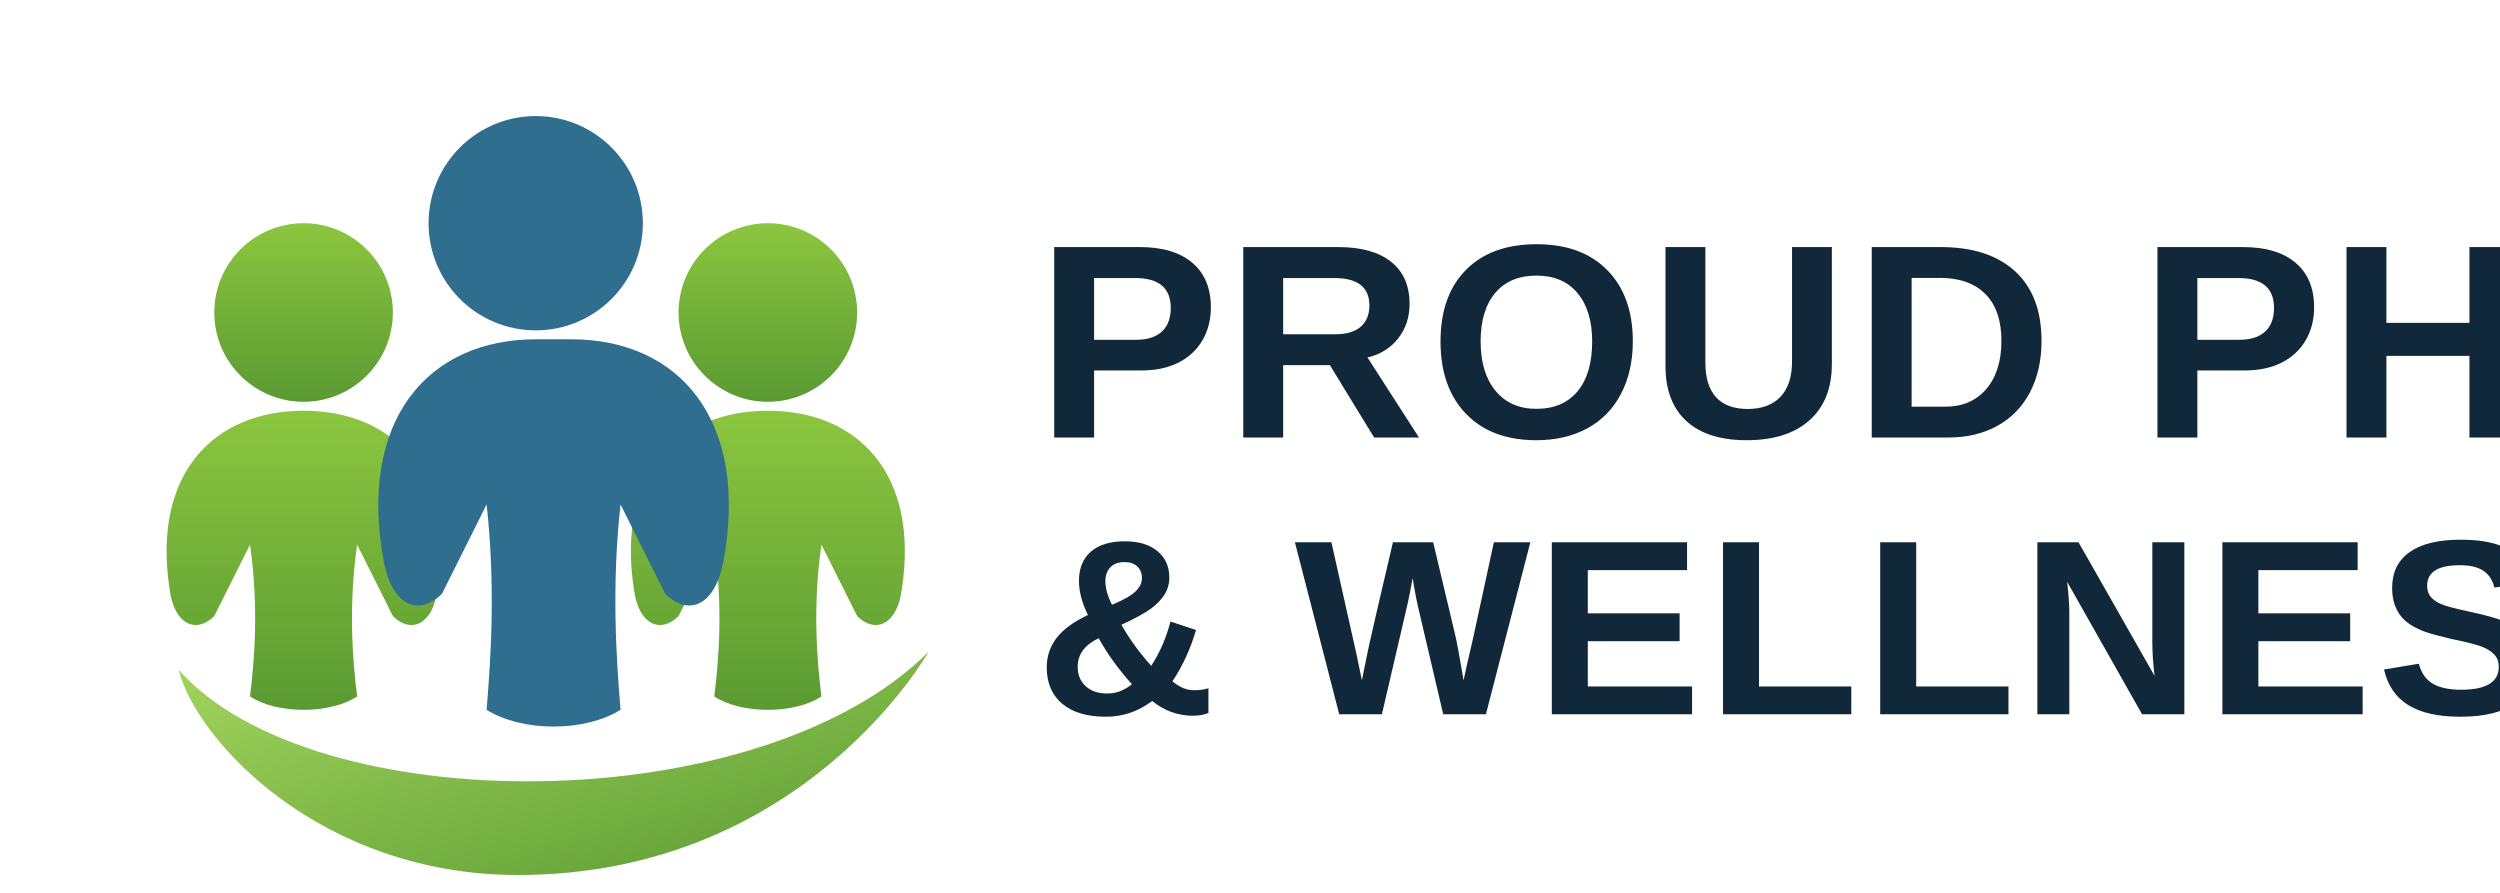
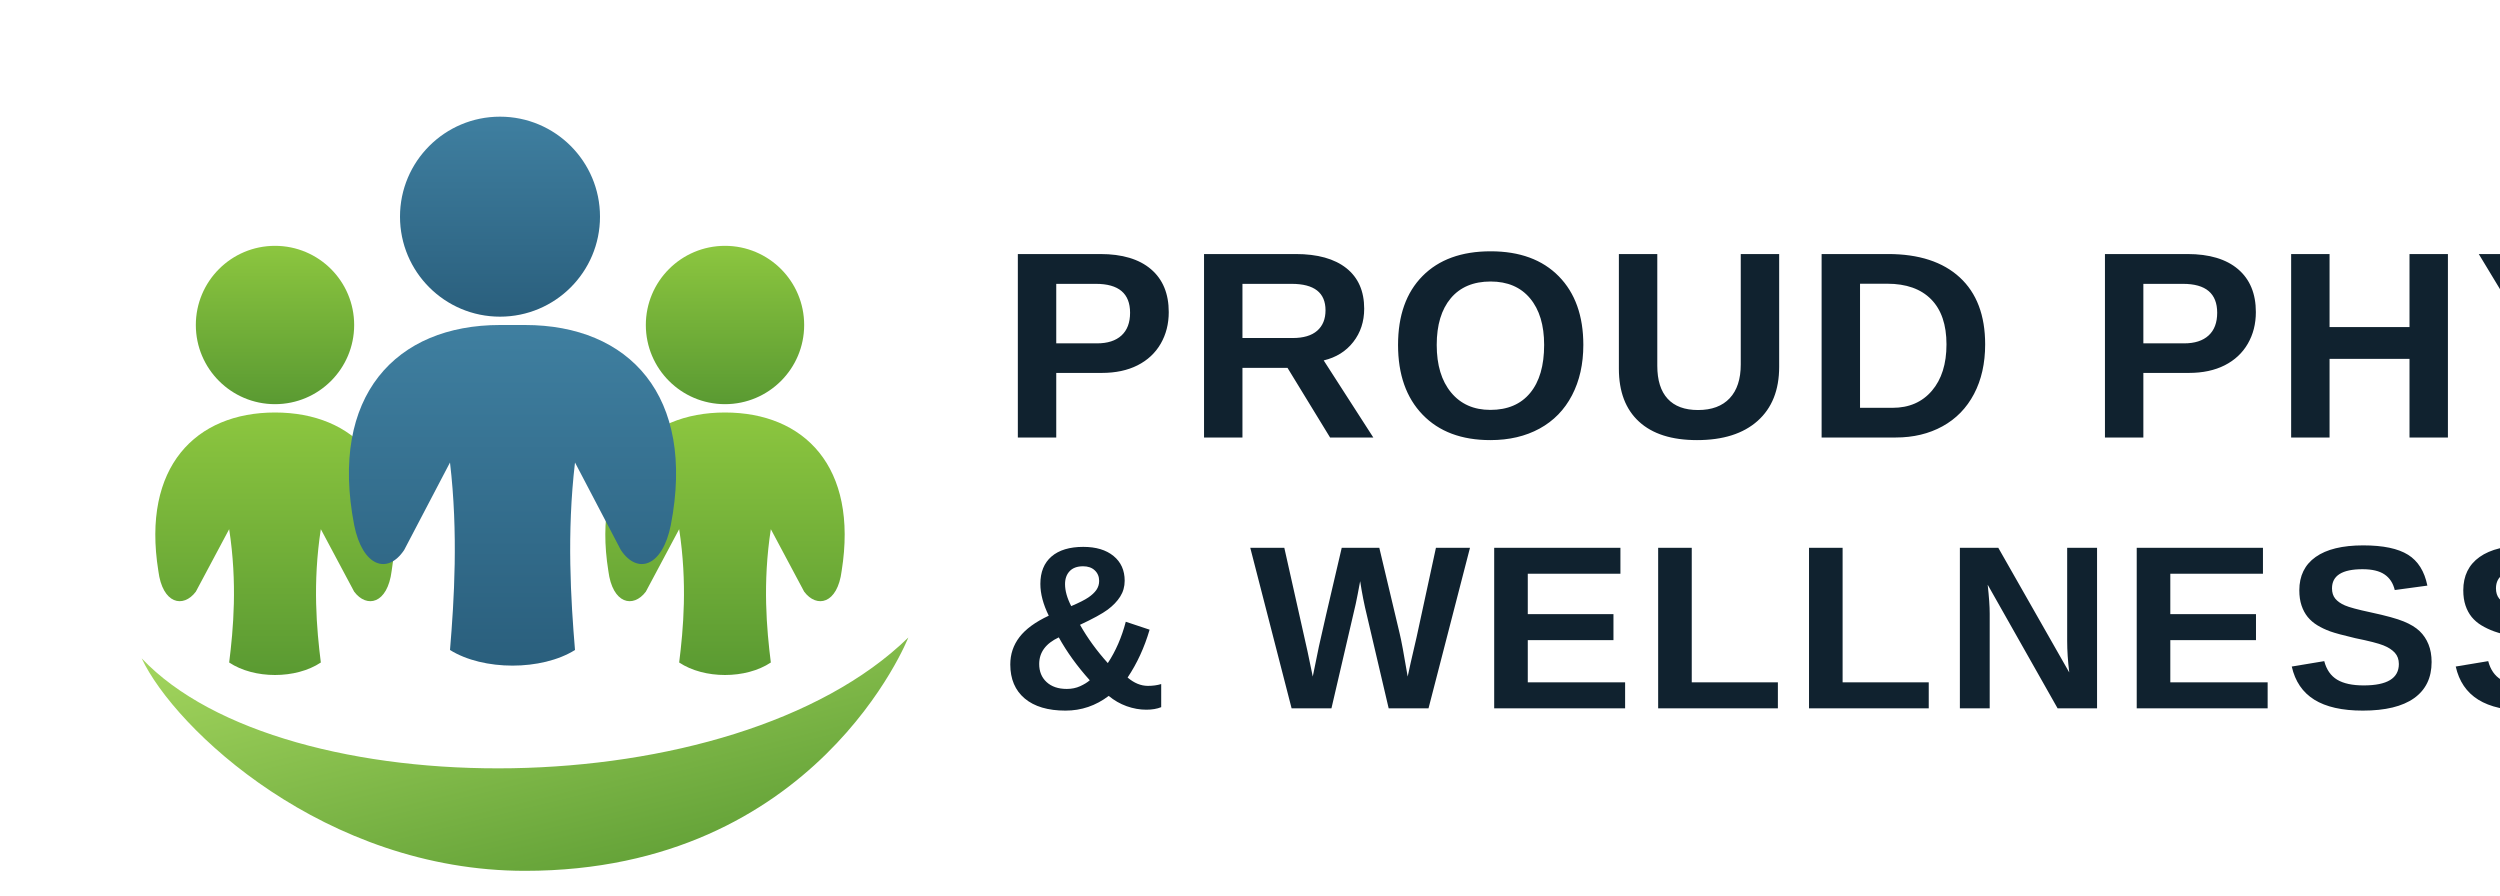
- <svg xmlns="http://www.w3.org/2000/svg" viewBox="0 0 560 200" width="560" height="200">
+ <svg xmlns="http://www.w3.org/2000/svg" viewBox="0 0 600 215" width="600" height="215">
  <defs>
    <linearGradient id="gGreen" x1="0" y1="0" x2="0" y2="1">
      <stop offset="0" stop-color="#8cc63f" />
      <stop offset="1" stop-color="#5a9a32" />
    </linearGradient>
-     <linearGradient id="gGreenDark" x1="0" y1="0" x2="0" y2="1">
-       <stop offset="0" stop-color="#7cb73a" />
-       <stop offset="1" stop-color="#4e8a2c" />
+     <linearGradient id="gBlue" x1="0" y1="0" x2="0" y2="1">
+       <stop offset="0" stop-color="#3f7fa0" />
+       <stop offset="1" stop-color="#2a5f7d" />
    </linearGradient>
-     <linearGradient id="gLeaf" x1="0" y1="0" x2="1" y2="1">
+     <linearGradient id="gLeaf" x1="0.1" y1="0" x2="0.9" y2="1">
      <stop offset="0" stop-color="#a4d65e" />
      <stop offset="1" stop-color="#5a9a32" />
    </linearGradient>
  </defs>
  <g fill="url(#gGreen)">
-     <circle cx="68" cy="70" r="20" />
-     <path d="M68 92c-20 0-34 14-30 40 1 8 6 10 10 6l8-16c2 14 1 26 0 34 6 4 18 4 24 0-1-8-2-20 0-34l8 16c4 4 9 2 10-6 4-26-10-40-30-40z" />
+     <circle cx="66" cy="78" r="19" />
+     <path d="M66 99c-19 0-32 13-28 38 1 8 6 9 9 5l8-15c2 13 1 24 0 32 6 4 16 4 22 0-1-8-2-19 0-32l8 15c3 4 8 3 9-5 4-25-9-38-28-38z" />
  </g>
  <g fill="url(#gGreen)">
-     <circle cx="172" cy="70" r="20" />
-     <path d="M172 92c-20 0-34 14-30 40 1 8 6 10 10 6l8-16c2 14 1 26 0 34 6 4 18 4 24 0-1-8-2-20 0-34l8 16c4 4 9 2 10-6 4-26-10-40-30-40z" />
+     <circle cx="174" cy="78" r="19" />
+     <path d="M174 99c-19 0-32 13-28 38 1 8 6 9 9 5l8-15c2 13 1 24 0 32 6 4 16 4 22 0-1-8-2-19 0-32l8 15c3 4 8 3 9-5 4-25-9-38-28-38z" />
  </g>
-   <g fill="#2f6e8f">
-     <circle cx="120" cy="50" r="24" />
-     <path d="M120 76c-24 0-40 18-34 50 2 10 8 12 13 7l10-20c2 18 1 34 0 46 8 5 22 5 30 0-1-12-2-28 0-46l10 20c5 5 11 3 13-7 6-32-10-50-34-50z" />
+   <g fill="url(#gBlue)">
+     <circle cx="120" cy="52" r="24" />
+     <path d="M120 78c-25 0-41 17-35 48 2 10 8 12 12 6l11-21c2 17 1 33 0 45 8 5 22 5 30 0-1-12-2-28 0-45l11 21c4 6 10 4 12-6 6-31-10-48-35-48z" />
  </g>
-   <path d="M40 150c30 34 130 34 168-4 0 0-28 50-92 50-44 0-72-30-76-46z" fill="url(#gLeaf)" />
-   <text x="232" y="98" font-family="DM Sans, Arial, sans-serif" font-size="62" font-weight="800" fill="#11283a" letter-spacing="1">PROUD PHYSIO</text>
-   <text x="232" y="160" font-family="DM Sans, Arial, sans-serif" font-size="56" font-weight="800" fill="#11283a" letter-spacing="1">&amp; WELLNESS</text>
+   <path d="M34 158c34 36 142 36 184-5 0 0-22 56-92 56-48 0-84-34-92-51z" fill="url(#gLeaf)" />
+   <text x="240" y="105" font-family="DM Sans, Arial, sans-serif" font-size="64" font-weight="800" fill="#10222f" letter-spacing="2">PROUD PHYSIO</text>
+   <text x="240" y="170" font-family="DM Sans, Arial, sans-serif" font-size="56" font-weight="800" fill="#10222f" letter-spacing="2">&amp; WELLNESS</text>
</svg>
